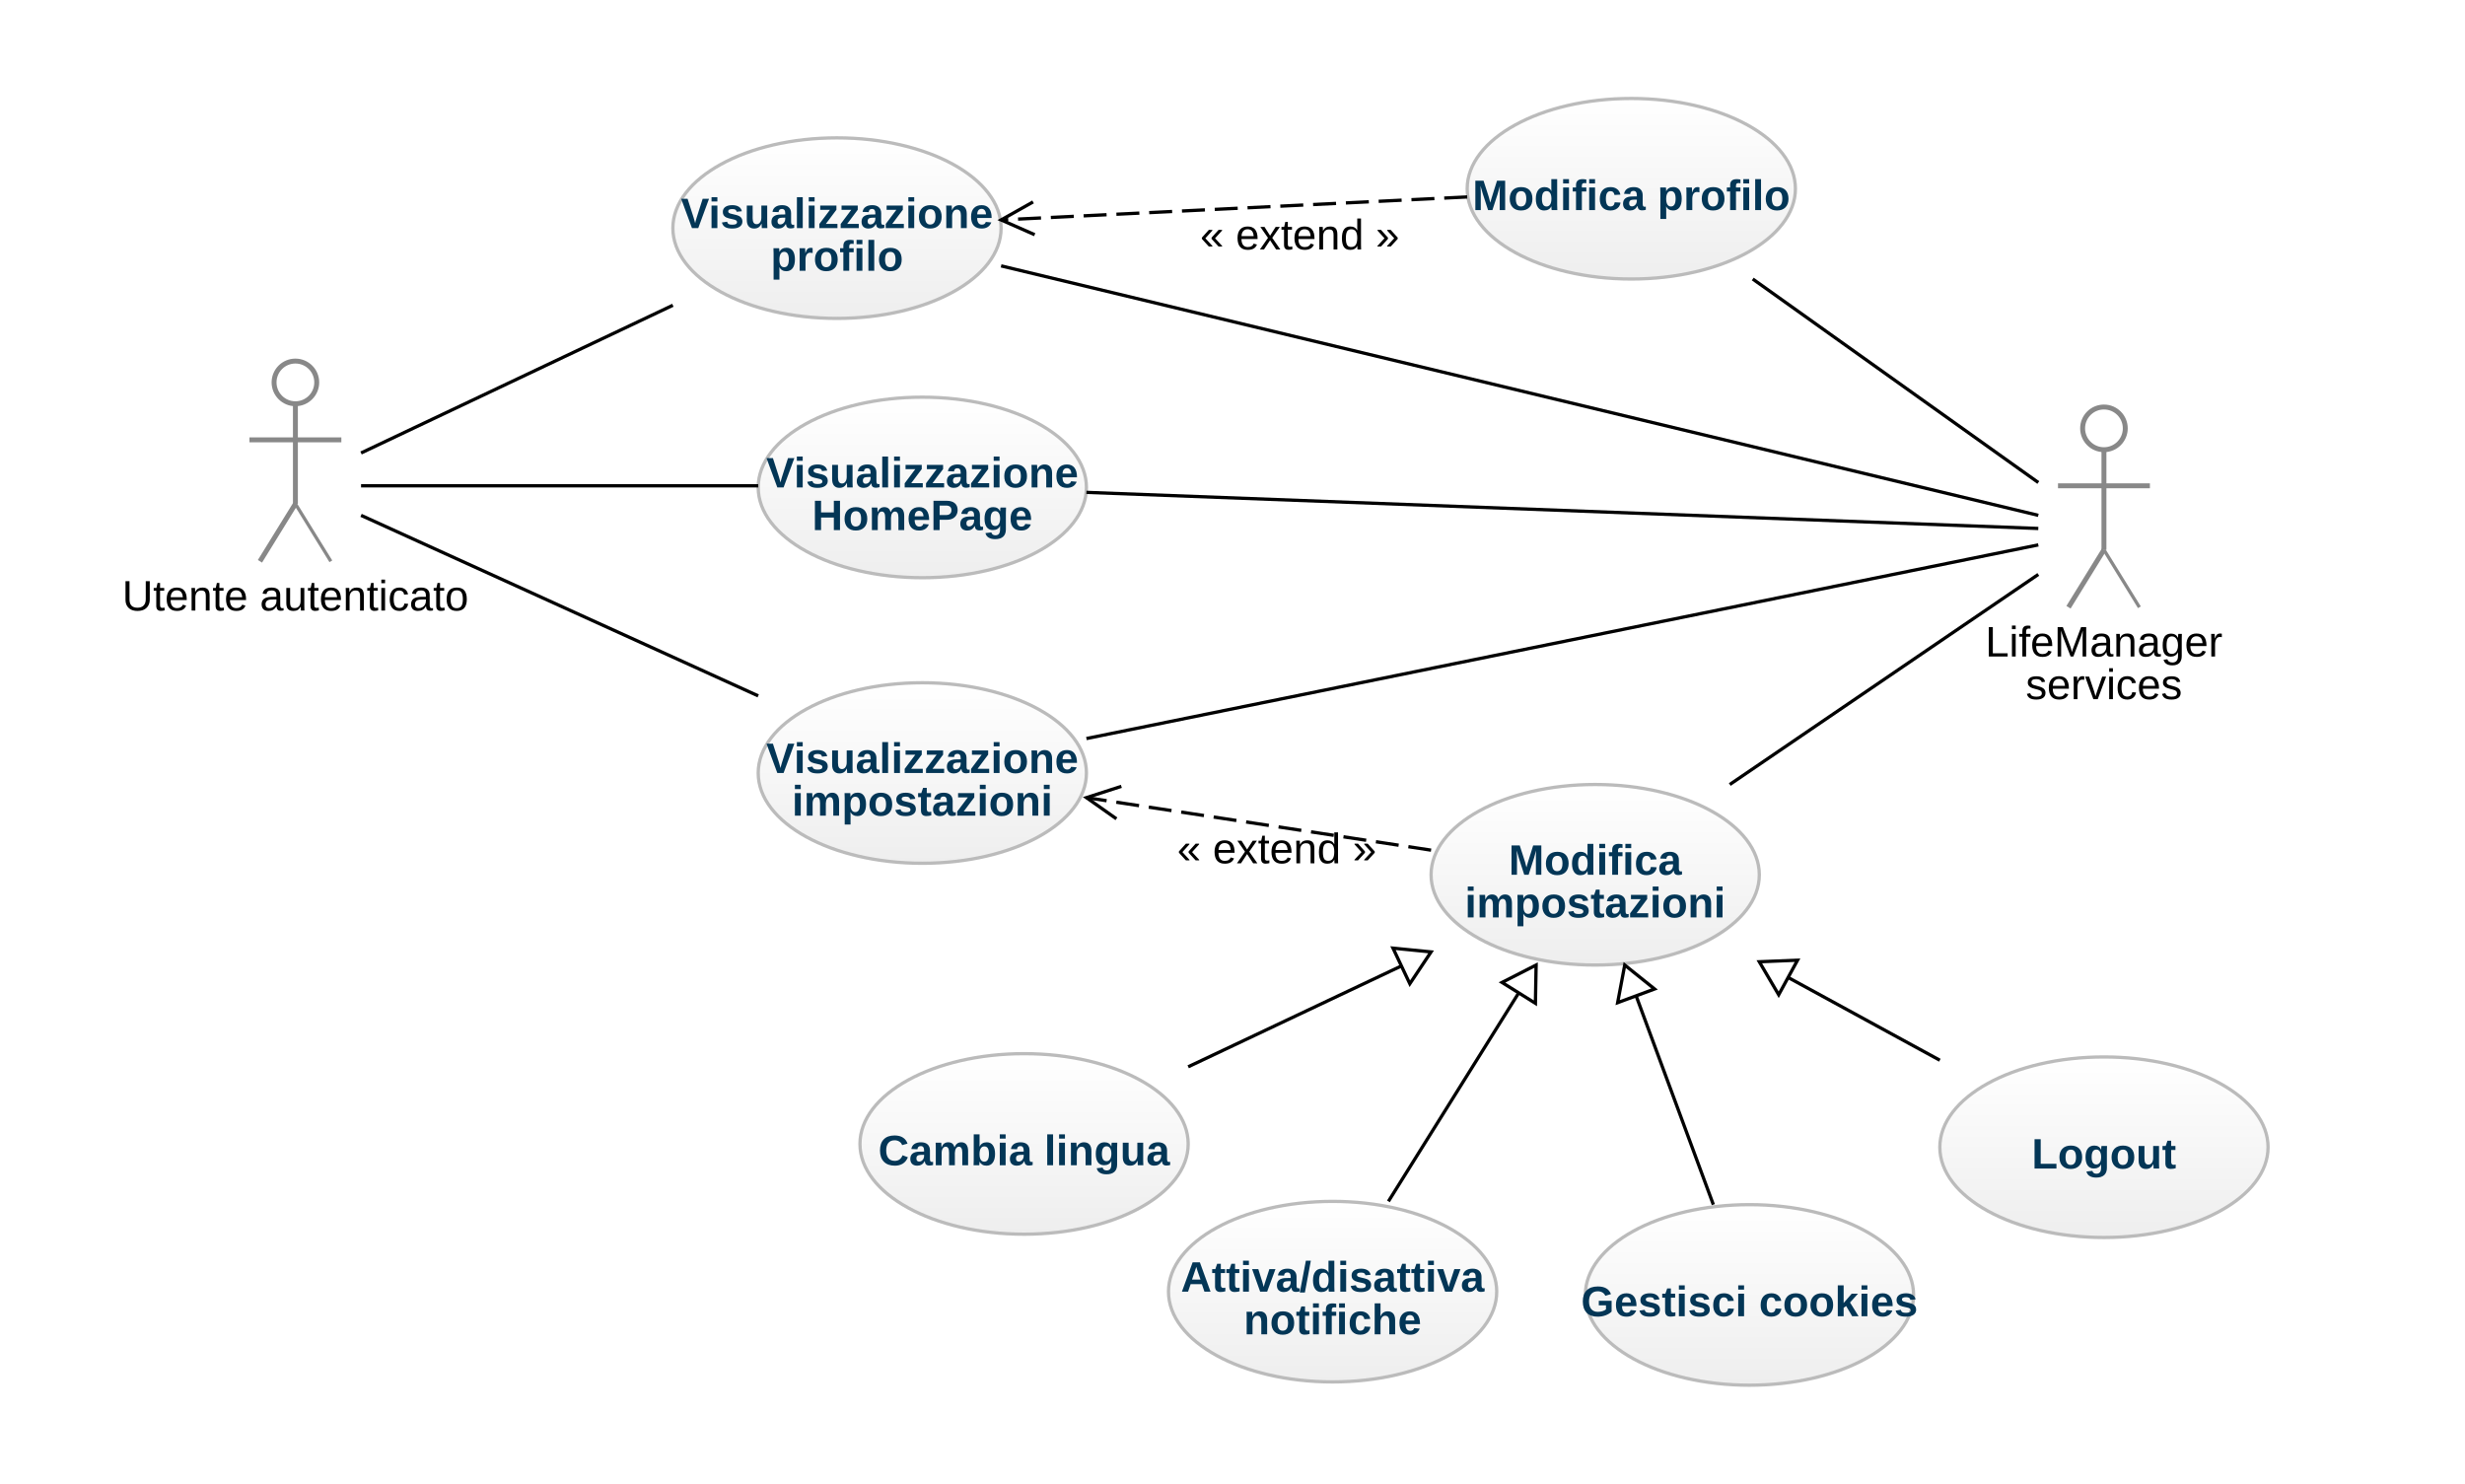
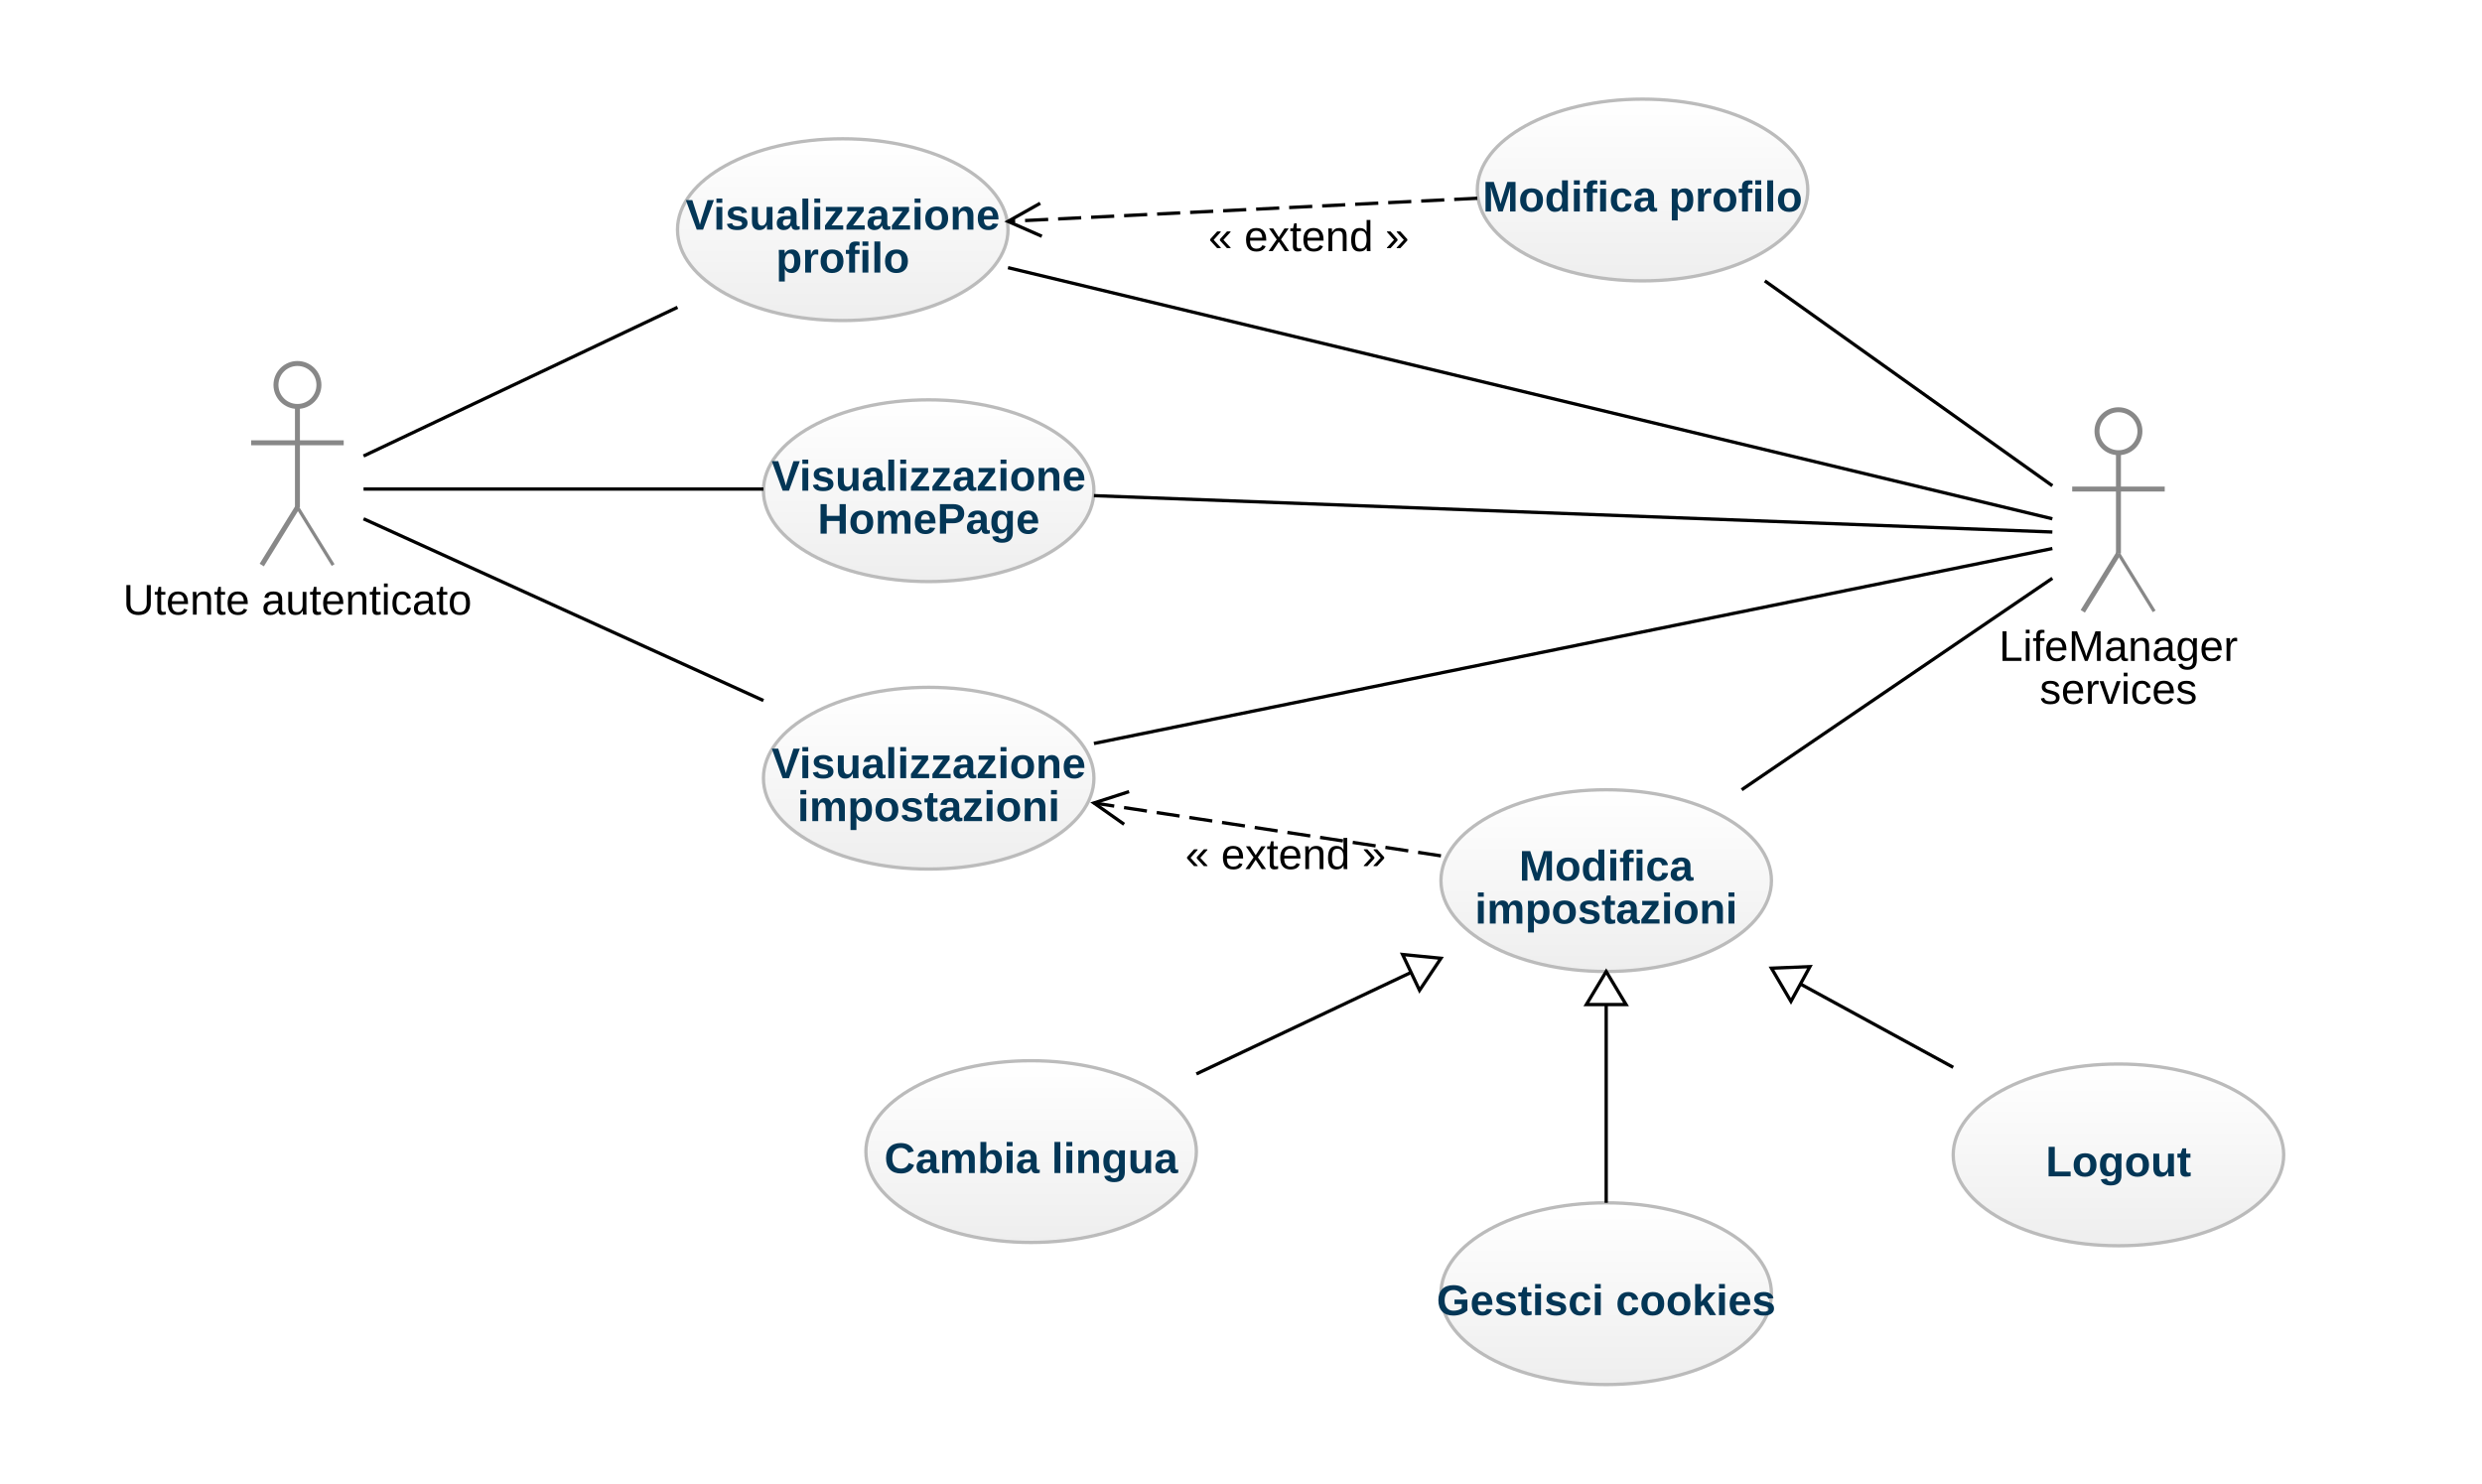
- <svg xmlns="http://www.w3.org/2000/svg" viewBox="30 144 751 452" width="751.0px" font-size="13" font-family="Arial, LiberationSans" version="1.1" height="452.0px">
+ <svg xmlns="http://www.w3.org/2000/svg" viewBox="30 144 751 449" width="751.0px" font-size="13" font-family="Arial, LiberationSans" version="1.1" height="449.0px">
  <defs>
    <style type="text/css">svg text {text-rendering: geometricPrecision;}</style>
-     <linearGradient y1="0.0%" x1="0.0%" y2="100.0%" x2="0.0%" id="77bf4349-de3d-47ad-b42f-2c206afe8425" spreadMethod="pad">
-       <stop stop-opacity="1" offset="0" stop-color="rgb(255, 255, 255)" />
-       <stop stop-opacity="1" offset="100" stop-color="rgb(238, 238, 238)" />
-     </linearGradient>
-     <linearGradient y1="0.0%" x1="0.0%" y2="100.0%" x2="0.0%" id="30b42fa3-8ac6-4109-a38f-07d7465da41f" spreadMethod="pad">
-       <stop stop-opacity="1" offset="0" stop-color="rgb(255, 255, 255)" />
-       <stop stop-opacity="1" offset="100" stop-color="rgb(238, 238, 238)" />
-     </linearGradient>
-     <linearGradient y1="0.0%" x1="0.0%" y2="100.0%" x2="0.0%" id="d1832bee-f825-4211-ad18-eedd41bfea34" spreadMethod="pad">
-       <stop stop-opacity="1" offset="0" stop-color="rgb(255, 255, 255)" />
-       <stop stop-opacity="1" offset="100" stop-color="rgb(238, 238, 238)" />
-     </linearGradient>
-     <linearGradient y1="0.0%" x1="0.0%" y2="100.0%" x2="0.0%" id="662180f2-c498-49fa-9ef8-1567a2ef2be6" spreadMethod="pad">
-       <stop stop-opacity="1" offset="0" stop-color="rgb(255, 255, 255)" />
-       <stop stop-opacity="1" offset="100" stop-color="rgb(238, 238, 238)" />
-     </linearGradient>
-     <linearGradient y1="0.0%" x1="0.0%" y2="100.0%" x2="0.0%" id="25c8c89e-5304-483e-97f2-17d2d9e21345" spreadMethod="pad">
-       <stop stop-opacity="1" offset="0" stop-color="rgb(255, 255, 255)" />
-       <stop stop-opacity="1" offset="100" stop-color="rgb(238, 238, 238)" />
-     </linearGradient>
-     <linearGradient y1="0.0%" x1="0.0%" y2="100.0%" x2="0.0%" id="4369c066-f62b-4f82-9b03-81227fe5cbfa" spreadMethod="pad">
-       <stop stop-opacity="1" offset="0" stop-color="rgb(255, 255, 255)" />
-       <stop stop-opacity="1" offset="100" stop-color="rgb(238, 238, 238)" />
-     </linearGradient>
-     <linearGradient y1="0.0%" x1="0.0%" y2="100.0%" x2="0.0%" id="bb186a6d-ee73-49d5-8526-7955cd3d0b23" spreadMethod="pad">
-       <stop stop-opacity="1" offset="0" stop-color="rgb(255, 255, 255)" />
-       <stop stop-opacity="1" offset="100" stop-color="rgb(238, 238, 238)" />
-     </linearGradient>
-     <linearGradient y1="0.0%" x1="0.0%" y2="100.0%" x2="0.0%" id="c7bd91ba-2337-42b0-91f0-743270c04dd6" spreadMethod="pad">
-       <stop stop-opacity="1" offset="0" stop-color="rgb(255, 255, 255)" />
-       <stop stop-opacity="1" offset="100" stop-color="rgb(238, 238, 238)" />
-     </linearGradient>
-     <linearGradient y1="0.0%" x1="0.0%" y2="100.0%" x2="0.0%" id="8eb2b3db-9fdd-46d9-940a-487723a4bba6" spreadMethod="pad">
-       <stop stop-opacity="1" offset="0" stop-color="rgb(255, 255, 255)" />
-       <stop stop-opacity="1" offset="100" stop-color="rgb(238, 238, 238)" />
-     </linearGradient>
-     <linearGradient y1="0.0%" x1="0.0%" y2="100.0%" x2="0.0%" id="559afdfe-e43e-43db-aa49-8f13dd25cd9c" spreadMethod="pad">
-       <stop stop-opacity="1" offset="0" stop-color="rgb(255, 255, 255)" />
-       <stop stop-opacity="1" offset="100" stop-color="rgb(238, 238, 238)" />
-     </linearGradient>
-     <linearGradient y1="0.0%" x1="0.0%" y2="100.0%" x2="0.0%" id="37725c31-641c-4b74-8b8c-30ea145d19b9" spreadMethod="pad">
-       <stop stop-opacity="1" offset="0" stop-color="rgb(255, 255, 255)" />
-       <stop stop-opacity="1" offset="100" stop-color="rgb(238, 238, 238)" />
-     </linearGradient>
-     <linearGradient y1="0.0%" x1="0.0%" y2="100.0%" x2="0.0%" id="d250ca3b-392d-40f4-9674-8c10125181ce" spreadMethod="pad">
-       <stop stop-opacity="1" offset="0" stop-color="rgb(255, 255, 255)" />
-       <stop stop-opacity="1" offset="100" stop-color="rgb(238, 238, 238)" />
-     </linearGradient>
-     <linearGradient y1="0.0%" x1="0.0%" y2="100.0%" x2="0.0%" id="5918bcb5-98d5-4df2-becc-135bbf0e3ec8" spreadMethod="pad">
-       <stop stop-opacity="1" offset="0" stop-color="rgb(255, 255, 255)" />
-       <stop stop-opacity="1" offset="100" stop-color="rgb(238, 238, 238)" />
-     </linearGradient>
-     <linearGradient y1="0.0%" x1="0.0%" y2="100.0%" x2="0.0%" id="e8b0bb49-17ba-462b-9fb0-1d1f1eac39cc" spreadMethod="pad">
-       <stop stop-opacity="1" offset="0" stop-color="rgb(255, 255, 255)" />
-       <stop stop-opacity="1" offset="100" stop-color="rgb(238, 238, 238)" />
-     </linearGradient>
-     <linearGradient y1="0.0%" x1="0.0%" y2="100.0%" x2="0.0%" id="fed9a2f8-d8b3-4760-b9e6-8e6e532f46e6" spreadMethod="pad">
-       <stop stop-opacity="1" offset="0" stop-color="rgb(255, 255, 255)" />
-       <stop stop-opacity="1" offset="100" stop-color="rgb(238, 238, 238)" />
-     </linearGradient>
-     <linearGradient y1="0.0%" x1="0.0%" y2="100.0%" x2="0.0%" id="41a4cd84-789a-4abd-b581-1ad5f81ab0c9" spreadMethod="pad">
-       <stop stop-opacity="1" offset="0" stop-color="rgb(255, 255, 255)" />
-       <stop stop-opacity="1" offset="100" stop-color="rgb(238, 238, 238)" />
-     </linearGradient>
-     <linearGradient y1="0.0%" x1="0.0%" y2="100.0%" x2="0.0%" id="6fcccf0d-2d80-4115-8f74-9284aba67027" spreadMethod="pad">
+     <linearGradient y1="0.0%" x1="0.0%" y2="100.0%" x2="0.0%" id="df03e315-2a59-474c-8140-21337ab6d03d" spreadMethod="pad">
+       <stop stop-opacity="1" offset="0" stop-color="rgb(255, 255, 255)" />
+       <stop stop-opacity="1" offset="100" stop-color="rgb(238, 238, 238)" />
+     </linearGradient>
+     <linearGradient y1="0.0%" x1="0.0%" y2="100.0%" x2="0.0%" id="e61eea47-3589-40c7-a9a7-027389bcedf9" spreadMethod="pad">
+       <stop stop-opacity="1" offset="0" stop-color="rgb(255, 255, 255)" />
+       <stop stop-opacity="1" offset="100" stop-color="rgb(238, 238, 238)" />
+     </linearGradient>
+     <linearGradient y1="0.0%" x1="0.0%" y2="100.0%" x2="0.0%" id="86280b98-29e1-4a64-a7fc-a8908ad209bd" spreadMethod="pad">
+       <stop stop-opacity="1" offset="0" stop-color="rgb(255, 255, 255)" />
+       <stop stop-opacity="1" offset="100" stop-color="rgb(238, 238, 238)" />
+     </linearGradient>
+     <linearGradient y1="0.0%" x1="0.0%" y2="100.0%" x2="0.0%" id="34d4ca01-9c0b-4a47-9dd9-3015e15b9480" spreadMethod="pad">
+       <stop stop-opacity="1" offset="0" stop-color="rgb(255, 255, 255)" />
+       <stop stop-opacity="1" offset="100" stop-color="rgb(238, 238, 238)" />
+     </linearGradient>
+     <linearGradient y1="0.0%" x1="0.0%" y2="100.0%" x2="0.0%" id="a57fb244-2d11-4522-a87d-9aba0ed2e137" spreadMethod="pad">
+       <stop stop-opacity="1" offset="0" stop-color="rgb(255, 255, 255)" />
+       <stop stop-opacity="1" offset="100" stop-color="rgb(238, 238, 238)" />
+     </linearGradient>
+     <linearGradient y1="0.0%" x1="0.0%" y2="100.0%" x2="0.0%" id="4e7a48d5-8684-492c-b988-393c77f8854d" spreadMethod="pad">
+       <stop stop-opacity="1" offset="0" stop-color="rgb(255, 255, 255)" />
+       <stop stop-opacity="1" offset="100" stop-color="rgb(238, 238, 238)" />
+     </linearGradient>
+     <linearGradient y1="0.0%" x1="0.0%" y2="100.0%" x2="0.0%" id="cee11481-6785-4846-adc5-6aba1ed51e55" spreadMethod="pad">
+       <stop stop-opacity="1" offset="0" stop-color="rgb(255, 255, 255)" />
+       <stop stop-opacity="1" offset="100" stop-color="rgb(238, 238, 238)" />
+     </linearGradient>
+     <linearGradient y1="0.0%" x1="0.0%" y2="100.0%" x2="0.0%" id="81191e7e-2807-4119-856c-87b016cb6883" spreadMethod="pad">
+       <stop stop-opacity="1" offset="0" stop-color="rgb(255, 255, 255)" />
+       <stop stop-opacity="1" offset="100" stop-color="rgb(238, 238, 238)" />
+     </linearGradient>
+     <linearGradient y1="0.0%" x1="0.0%" y2="100.0%" x2="0.0%" id="c95f745f-0911-46f4-958c-19c27d15d29f" spreadMethod="pad">
+       <stop stop-opacity="1" offset="0" stop-color="rgb(255, 255, 255)" />
+       <stop stop-opacity="1" offset="100" stop-color="rgb(238, 238, 238)" />
+     </linearGradient>
+     <linearGradient y1="0.0%" x1="0.0%" y2="100.0%" x2="0.0%" id="998a8ad5-57d9-4aff-93ad-0b8d960a38db" spreadMethod="pad">
+       <stop stop-opacity="1" offset="0" stop-color="rgb(255, 255, 255)" />
+       <stop stop-opacity="1" offset="100" stop-color="rgb(238, 238, 238)" />
+     </linearGradient>
+     <linearGradient y1="0.0%" x1="0.0%" y2="100.0%" x2="0.0%" id="fc216201-002c-4d73-b8b0-032b751eff43" spreadMethod="pad">
+       <stop stop-opacity="1" offset="0" stop-color="rgb(255, 255, 255)" />
+       <stop stop-opacity="1" offset="100" stop-color="rgb(238, 238, 238)" />
+     </linearGradient>
+     <linearGradient y1="0.0%" x1="0.0%" y2="100.0%" x2="0.0%" id="bebb8952-6cb4-497c-8bae-54f38ac855b5" spreadMethod="pad">
+       <stop stop-opacity="1" offset="0" stop-color="rgb(255, 255, 255)" />
+       <stop stop-opacity="1" offset="100" stop-color="rgb(238, 238, 238)" />
+     </linearGradient>
+     <linearGradient y1="0.0%" x1="0.0%" y2="100.0%" x2="0.0%" id="894dce0e-e5bc-4d6a-9e7f-9495a4d38baa" spreadMethod="pad">
+       <stop stop-opacity="1" offset="0" stop-color="rgb(255, 255, 255)" />
+       <stop stop-opacity="1" offset="100" stop-color="rgb(238, 238, 238)" />
+     </linearGradient>
+     <linearGradient y1="0.0%" x1="0.0%" y2="100.0%" x2="0.0%" id="bf9a969d-b075-46e6-bcc4-1af15dfe9feb" spreadMethod="pad">
+       <stop stop-opacity="1" offset="0" stop-color="rgb(255, 255, 255)" />
+       <stop stop-opacity="1" offset="100" stop-color="rgb(238, 238, 238)" />
+     </linearGradient>
+     <linearGradient y1="0.0%" x1="0.0%" y2="100.0%" x2="0.0%" id="65edcbbb-b4e0-4d0e-8509-12902a113eaa" spreadMethod="pad">
+       <stop stop-opacity="1" offset="0" stop-color="rgb(255, 255, 255)" />
+       <stop stop-opacity="1" offset="100" stop-color="rgb(238, 238, 238)" />
+     </linearGradient>
+     <linearGradient y1="0.0%" x1="0.0%" y2="100.0%" x2="0.0%" id="017ba442-e941-42a0-accb-13081a195dbf" spreadMethod="pad">
      <stop stop-opacity="1" offset="0" stop-color="rgb(255, 255, 255)" />
      <stop stop-opacity="1" offset="100" stop-color="rgb(238, 238, 238)" />
    </linearGradient>
  </defs>
  <g transform="translate(100.0,252.0)" id="_8aurcKt9EDuSC69tJHxx4w">
    <circle r="6.5" cx="20.0" cy="8.5" stroke-width="1.5" fill="rgb(255, 255, 255)" stroke="rgb(136, 136, 136)" look="allInOne" />
    <line y1="15.0" x1="20.0" y2="45.5" x2="20.0" stroke-width="1.5" fill="rgb(255, 255, 255)" stroke="rgb(136, 136, 136)" look="allInOne" />
    <line y1="26.0" x1="6.0" y2="26.0" x2="34.0" stroke-width="1.5" fill="rgb(255, 255, 255)" stroke="rgb(136, 136, 136)" look="allInOne" />
    <line y1="45.5" x1="20.0" y2="63.0" x2="9.2" stroke-width="1.5" fill="rgb(255, 255, 255)" stroke="rgb(136, 136, 136)" look="allInOne" />
    <line y1="45.5" x1="20.0" y2="63.0" x2="30.8" fill="rgb(255, 255, 255)" stroke="rgb(136, 136, 136)" look="allInOne" />
    <text text-anchor="middle" x="20.0" y="78.0" font-size="13" font-style="normal" fill="rgb(0, 0, 0)">Utente autenticato</text>
  </g>
  <g transform="translate(235.0,186.0)" id="_Ar0tMKt-EDuSC69tJHxx4w">
-     <ellipse cx="50.0" cy="27.5" rx="50.0" ry="27.5" stroke-width="1.0" fill="url(#77bf4349-de3d-47ad-b42f-2c206afe8425)" stroke="rgb(187, 187, 187)" look="allInOne" />
+     <ellipse cx="50.0" cy="27.5" rx="50.0" ry="27.5" stroke-width="1.0" fill="url(#df03e315-2a59-474c-8140-21337ab6d03d)" stroke="rgb(187, 187, 187)" look="allInOne" />
    <g transform="translate(0.0,14.5)">
      <g transform="translate(0.0,0.0)">
        <text font-weight="bold" text-anchor="middle" x="50.0" y="13.0" font-size="13" fill="rgb(3, 54, 86)">Visualizzazione</text>
        <text font-weight="bold" text-anchor="middle" x="50.0" y="26.0" font-size="13" fill="rgb(3, 54, 86)">profilo</text>
      </g>
    </g>
  </g>
  <g transform="translate(477.0,174.0)" id="_C6lq0Kt-EDuSC69tJHxx4w">
-     <ellipse cx="50.0" cy="27.5" rx="50.0" ry="27.5" stroke-width="1.0" fill="url(#30b42fa3-8ac6-4109-a38f-07d7465da41f)" stroke="rgb(187, 187, 187)" look="allInOne" />
+     <ellipse cx="50.0" cy="27.5" rx="50.0" ry="27.5" stroke-width="1.0" fill="url(#e61eea47-3589-40c7-a9a7-027389bcedf9)" stroke="rgb(187, 187, 187)" look="allInOne" />
    <g transform="translate(0.0,21.0)">
      <g transform="translate(0.0,0.0)">
        <text font-weight="bold" text-anchor="middle" x="50.0" y="13.0" font-size="13" fill="rgb(3, 54, 86)">Modifica profilo</text>
      </g>
    </g>
  </g>
  <g transform="translate(651.0,266.0)" id="_PouKUKt-EDuSC69tJHxx4w">
    <circle r="6.5" cx="20.0" cy="8.5" stroke-width="1.5" fill="rgb(255, 255, 255)" stroke="rgb(136, 136, 136)" look="allInOne" />
    <line y1="15.0" x1="20.0" y2="45.5" x2="20.0" stroke-width="1.5" fill="rgb(255, 255, 255)" stroke="rgb(136, 136, 136)" look="allInOne" />
    <line y1="26.0" x1="6.0" y2="26.0" x2="34.0" stroke-width="1.5" fill="rgb(255, 255, 255)" stroke="rgb(136, 136, 136)" look="allInOne" />
    <line y1="45.5" x1="20.0" y2="63.0" x2="9.2" stroke-width="1.5" fill="rgb(255, 255, 255)" stroke="rgb(136, 136, 136)" look="allInOne" />
    <line y1="45.5" x1="20.0" y2="63.0" x2="30.8" fill="rgb(255, 255, 255)" stroke="rgb(136, 136, 136)" look="allInOne" />
    <text text-anchor="middle" x="20.0" y="78.0" font-size="13" font-style="normal" fill="rgb(0, 0, 0)">LifeManager</text>
    <text text-anchor="middle" x="20.0" y="91.0" font-size="13" font-style="normal" fill="rgb(0, 0, 0)">services</text>
  </g>
  <g transform="translate(261.0,265.0)" id="_9KKu4Kt-EDuSC69tJHxx4w">
-     <ellipse cx="50.0" cy="27.5" rx="50.0" ry="27.5" stroke-width="1.0" fill="url(#d1832bee-f825-4211-ad18-eedd41bfea34)" stroke="rgb(187, 187, 187)" look="allInOne" />
+     <ellipse cx="50.0" cy="27.5" rx="50.0" ry="27.5" stroke-width="1.0" fill="url(#86280b98-29e1-4a64-a7fc-a8908ad209bd)" stroke="rgb(187, 187, 187)" look="allInOne" />
    <g transform="translate(0.0,14.5)">
      <g transform="translate(0.0,0.0)">
        <text font-weight="bold" text-anchor="middle" x="50.0" y="13.0" font-size="13" fill="rgb(3, 54, 86)">Visualizzazione</text>
        <text font-weight="bold" text-anchor="middle" x="50.0" y="26.0" font-size="13" fill="rgb(3, 54, 86)">HomePage</text>
      </g>
    </g>
  </g>
  <g transform="translate(261.0,352.0)" id="_XvK3kKt_EDuSC69tJHxx4w">
-     <ellipse cx="50.0" cy="27.5" rx="50.0" ry="27.5" stroke-width="1.0" fill="url(#662180f2-c498-49fa-9ef8-1567a2ef2be6)" stroke="rgb(187, 187, 187)" look="allInOne" />
+     <ellipse cx="50.0" cy="27.5" rx="50.0" ry="27.5" stroke-width="1.0" fill="url(#34d4ca01-9c0b-4a47-9dd9-3015e15b9480)" stroke="rgb(187, 187, 187)" look="allInOne" />
    <g transform="translate(0.0,14.5)">
      <g transform="translate(0.0,0.0)">
        <text font-weight="bold" text-anchor="middle" x="50.0" y="13.0" font-size="13" fill="rgb(3, 54, 86)">Visualizzazione</text>
        <text font-weight="bold" text-anchor="middle" x="50.0" y="26.0" font-size="13" fill="rgb(3, 54, 86)">impostazioni</text>
      </g>
    </g>
  </g>
  <g transform="translate(466.0,383.0)" id="_H41oQKxUEDuNOYbTq9ph2A">
-     <ellipse cx="50.0" cy="27.5" rx="50.0" ry="27.5" stroke-width="1.0" fill="url(#25c8c89e-5304-483e-97f2-17d2d9e21345)" stroke="rgb(187, 187, 187)" look="allInOne" />
+     <ellipse cx="50.0" cy="27.5" rx="50.0" ry="27.5" stroke-width="1.0" fill="url(#a57fb244-2d11-4522-a87d-9aba0ed2e137)" stroke="rgb(187, 187, 187)" look="allInOne" />
    <g transform="translate(0.0,14.5)">
      <g transform="translate(0.0,0.0)">
        <text font-weight="bold" text-anchor="middle" x="50.0" y="13.0" font-size="13" fill="rgb(3, 54, 86)">Modifica</text>
        <text font-weight="bold" text-anchor="middle" x="50.0" y="26.0" font-size="13" fill="rgb(3, 54, 86)">impostazioni</text>
      </g>
    </g>
  </g>
  <g transform="translate(292.0,465.0)" id="_q7M4gLBqEDuFNLL2BAHL_w">
-     <ellipse cx="50.0" cy="27.5" rx="50.0" ry="27.5" stroke-width="1.0" fill="url(#4369c066-f62b-4f82-9b03-81227fe5cbfa)" stroke="rgb(187, 187, 187)" look="allInOne" />
+     <ellipse cx="50.0" cy="27.5" rx="50.0" ry="27.5" stroke-width="1.0" fill="url(#4e7a48d5-8684-492c-b988-393c77f8854d)" stroke="rgb(187, 187, 187)" look="allInOne" />
    <g transform="translate(0.0,21.0)">
      <g transform="translate(0.0,0.0)">
        <text font-weight="bold" text-anchor="middle" x="50.0" y="13.0" font-size="13" fill="rgb(3, 54, 86)">Cambia lingua</text>
      </g>
    </g>
  </g>
-   <g transform="translate(386.0,510.0)" id="_y1E-0LBqEDuFNLL2BAHL_w">
-     <ellipse cx="50.0" cy="27.5" rx="50.0" ry="27.5" stroke-width="1.0" fill="url(#bb186a6d-ee73-49d5-8526-7955cd3d0b23)" stroke="rgb(187, 187, 187)" look="allInOne" />
-     <g transform="translate(0.0,14.5)">
-       <g transform="translate(0.0,0.0)">
-         <text font-weight="bold" text-anchor="middle" x="50.0" y="13.0" font-size="13" fill="rgb(3, 54, 86)">Attiva/disattiva</text>
-         <text font-weight="bold" text-anchor="middle" x="50.0" y="26.0" font-size="13" fill="rgb(3, 54, 86)">notifiche</text>
-       </g>
-     </g>
-   </g>
-   <g transform="translate(513.0,511.0)" id="_8u7_4LBqEDuFNLL2BAHL_w">
-     <ellipse cx="50.0" cy="27.5" rx="50.0" ry="27.5" stroke-width="1.0" fill="url(#c7bd91ba-2337-42b0-91f0-743270c04dd6)" stroke="rgb(187, 187, 187)" look="allInOne" />
+   <g transform="translate(466.0,508.0)" id="_8u7_4LBqEDuFNLL2BAHL_w">
+     <ellipse cx="50.0" cy="27.5" rx="50.0" ry="27.5" stroke-width="1.0" fill="url(#cee11481-6785-4846-adc5-6aba1ed51e55)" stroke="rgb(187, 187, 187)" look="allInOne" />
    <g transform="translate(0.0,21.0)">
      <g transform="translate(0.0,0.0)">
        <text font-weight="bold" text-anchor="middle" x="50.0" y="13.0" font-size="13" fill="rgb(3, 54, 86)">Gestisci cookies</text>
      </g>
    </g>
  </g>
  <g transform="translate(621.0,466.0)" id="_X7B2ILENEDuWPsQ6POaGNw">
-     <ellipse cx="50.0" cy="27.5" rx="50.0" ry="27.5" stroke-width="1.0" fill="url(#8eb2b3db-9fdd-46d9-940a-487723a4bba6)" stroke="rgb(187, 187, 187)" look="allInOne" />
+     <ellipse cx="50.0" cy="27.5" rx="50.0" ry="27.5" stroke-width="1.0" fill="url(#81191e7e-2807-4119-856c-87b016cb6883)" stroke="rgb(187, 187, 187)" look="allInOne" />
    <g transform="translate(0.0,21.0)">
      <g transform="translate(0.0,0.0)">
        <text font-weight="bold" text-anchor="middle" x="50.0" y="13.0" font-size="13" fill="rgb(3, 54, 86)">Logout</text>
      </g>
    </g>
  </g>
  <g transform="translate(62.0,275.0)" id="_GqxX4Kt-EDuSC69tJHxx4w" />
  <text text-anchor="middle" x="426.0" y="220.0" fill="rgb(0, 0, 0)">« extend »</text>
  <g transform="translate(361.0,278.0)" id="_VVrtIKt-EDuSC69tJHxx4w" />
  <g transform="translate(497.0,275.0)" id="_WPlwoKt-EDuSC69tJHxx4w" />
  <g transform="translate(72.0,307.0)" id="_ASMPwKt_EDuSC69tJHxx4w" />
  <g transform="translate(371.0,315.0)" id="_F5M7kKt_EDuSC69tJHxx4w" />
  <g transform="translate(60.0,344.0)" id="_ahvF0Kt_EDuSC69tJHxx4w" />
  <g transform="translate(359.0,355.0)" id="_b7E3UKt_EDuSC69tJHxx4w" />
  <text text-anchor="middle" x="419.0" y="407.0" fill="rgb(0, 0, 0)">« extend »</text>
  <g transform="translate(478.0,366.0)" id="_QeAuUKxUEDuNOYbTq9ph2A" />
  <g id="_GqsfYKt-EDuSC69tJHxx4w">
    <line y1="282.0" x1="140.0" y2="237.0" x2="235.0" id="_Gqttgqt-EDuSC69tJHxx4w" stroke-width="1.0" fill="none" stroke="rgb(0, 0, 0)" />
  </g>
  <g id="_JxOLcKt-EDuSC69tJHxx4w">
    <line y1="204.0" x1="477.0" y2="211.0" x2="335.0" stroke-dasharray="7, 3" id="_JxQnsKt-EDuSC69tJHxx4w" stroke-width="1.0" fill="none" stroke="rgb(0, 0, 0)" />
    <polyline transform="translate(335.0,211.0) rotate(-92.82216)" stroke-width="1.0" fill="none" stroke="rgb(0, 0, 0)" points="-5.0,10.0 0.0,0.0 5.0,10.0" />
  </g>
  <g id="_VVjxUKt-EDuSC69tJHxx4w">
    <line y1="301.0" x1="651.0" y2="225.0" x2="335.0" id="_VVmNkqt-EDuSC69tJHxx4w" stroke-width="1.0" fill="none" stroke="rgb(0, 0, 0)" />
  </g>
  <g id="_WPgREKt-EDuSC69tJHxx4w">
    <line y1="291.0" x1="651.0" y2="229.0" x2="564.0" id="_WPitUKt-EDuSC69tJHxx4w" stroke-width="1.0" fill="none" stroke="rgb(0, 0, 0)" />
  </g>
  <g id="_ASFiEKt_EDuSC69tJHxx4w">
    <line y1="292.0" x1="140.0" y2="292.0" x2="261.0" id="_ASH-UKt_EDuSC69tJHxx4w" stroke-width="1.0" fill="none" stroke="rgb(0, 0, 0)" />
  </g>
  <g id="_F5GN4Kt_EDuSC69tJHxx4w">
    <line y1="305.0" x1="651.0" y2="294.0" x2="361.0" id="_F5IDEqt_EDuSC69tJHxx4w" stroke-width="1.0" fill="none" stroke="rgb(0, 0, 0)" />
  </g>
  <g id="_ahnxEKt_EDuSC69tJHxx4w">
    <line y1="301.0" x1="140.0" y2="356.0" x2="261.0" id="_ahqNUKt_EDuSC69tJHxx4w" stroke-width="1.0" fill="none" stroke="rgb(0, 0, 0)" />
  </g>
  <g id="_b6-JoKt_EDuSC69tJHxx4w">
    <line y1="369.0" x1="361.0" y2="310.0" x2="651.0" id="_b6_-0qt_EDuSC69tJHxx4w" stroke-width="1.0" fill="none" stroke="rgb(0, 0, 0)" />
  </g>
  <g id="_Li3C8KxUEDuNOYbTq9ph2A">
    <line y1="403.0" x1="466.0" y2="387.0" x2="361.0" stroke-dasharray="7, 3" id="_Li77cqxUEDuNOYbTq9ph2A" stroke-width="1.0" fill="none" stroke="rgb(0, 0, 0)" />
    <polyline transform="translate(361.0,387.0) rotate(-81.33586)" stroke-width="1.0" fill="none" stroke="rgb(0, 0, 0)" points="-5.0,10.0 0.0,0.0 5.0,10.0" />
  </g>
  <g id="_Qd1vMKxUEDuNOYbTq9ph2A">
    <line y1="383.0" x1="557.0" y2="319.0" x2="651.0" id="_Qd4LcKxUEDuNOYbTq9ph2A" stroke-width="1.0" fill="none" stroke="rgb(0, 0, 0)" />
  </g>
  <g id="_xbA0kLBqEDuFNLL2BAHL_w">
    <line y1="469.0" x1="392.0" y2="434.0" x2="466.0" id="_xbJ-gbBqEDuFNLL2BAHL_w" stroke-width="1.0" fill="none" stroke="rgb(0, 0, 0)" />
    <polygon transform="translate(466.0,434.0) rotate(64.68712)" stroke-width="1.0" fill="rgb(255, 255, 255)" stroke="rgb(0, 0, 0)" points="-6.0,10.0 0.0,0.0 6.0,10.0" />
  </g>
-   <g id="_7V5wYLBqEDuFNLL2BAHL_w">
-     <line y1="510.0" x1="453.0" y2="438.0" x2="498.0" id="_7WEIcbBqEDuFNLL2BAHL_w" stroke-width="1.0" fill="none" stroke="rgb(0, 0, 0)" />
-     <polygon transform="translate(498.0,438.0) rotate(32.00538)" stroke-width="1.0" fill="rgb(255, 255, 255)" stroke="rgb(0, 0, 0)" points="-6.0,10.0 0.0,0.0 6.0,10.0" />
-   </g>
  <g id="_B8GBQLBrEDuFNLL2BAHL_w">
-     <line y1="511.0" x1="552.0" y2="438.0" x2="525.0" id="_B8OkIrBrEDuFNLL2BAHL_w" stroke-width="1.0" fill="none" stroke="rgb(0, 0, 0)" />
-     <polygon transform="translate(525.0,438.0) rotate(-20.29757)" stroke-width="1.0" fill="rgb(255, 255, 255)" stroke="rgb(0, 0, 0)" points="-6.0,10.0 0.0,0.0 6.0,10.0" />
+     <line y1="508.0" x1="516.0" y2="438.0" x2="516.0" id="_B8OkIrBrEDuFNLL2BAHL_w" stroke-width="1.0" fill="none" stroke="rgb(0, 0, 0)" />
+     <polygon transform="translate(516.0,438.0) rotate(-0.0)" stroke-width="1.0" fill="rgb(255, 255, 255)" stroke="rgb(0, 0, 0)" points="-6.0,10.0 0.0,0.0 6.0,10.0" />
  </g>
  <g id="_ZMVtALENEDuWPsQ6POaGNw">
    <line y1="467.0" x1="621.0" y2="437.0" x2="566.0" id="_ZMgsILENEDuWPsQ6POaGNw" stroke-width="1.0" fill="none" stroke="rgb(0, 0, 0)" />
    <polygon transform="translate(566.0,437.0) rotate(-61.38954)" stroke-width="1.0" fill="rgb(255, 255, 255)" stroke="rgb(0, 0, 0)" points="-6.0,10.0 0.0,0.0 6.0,10.0" />
  </g>
</svg>
